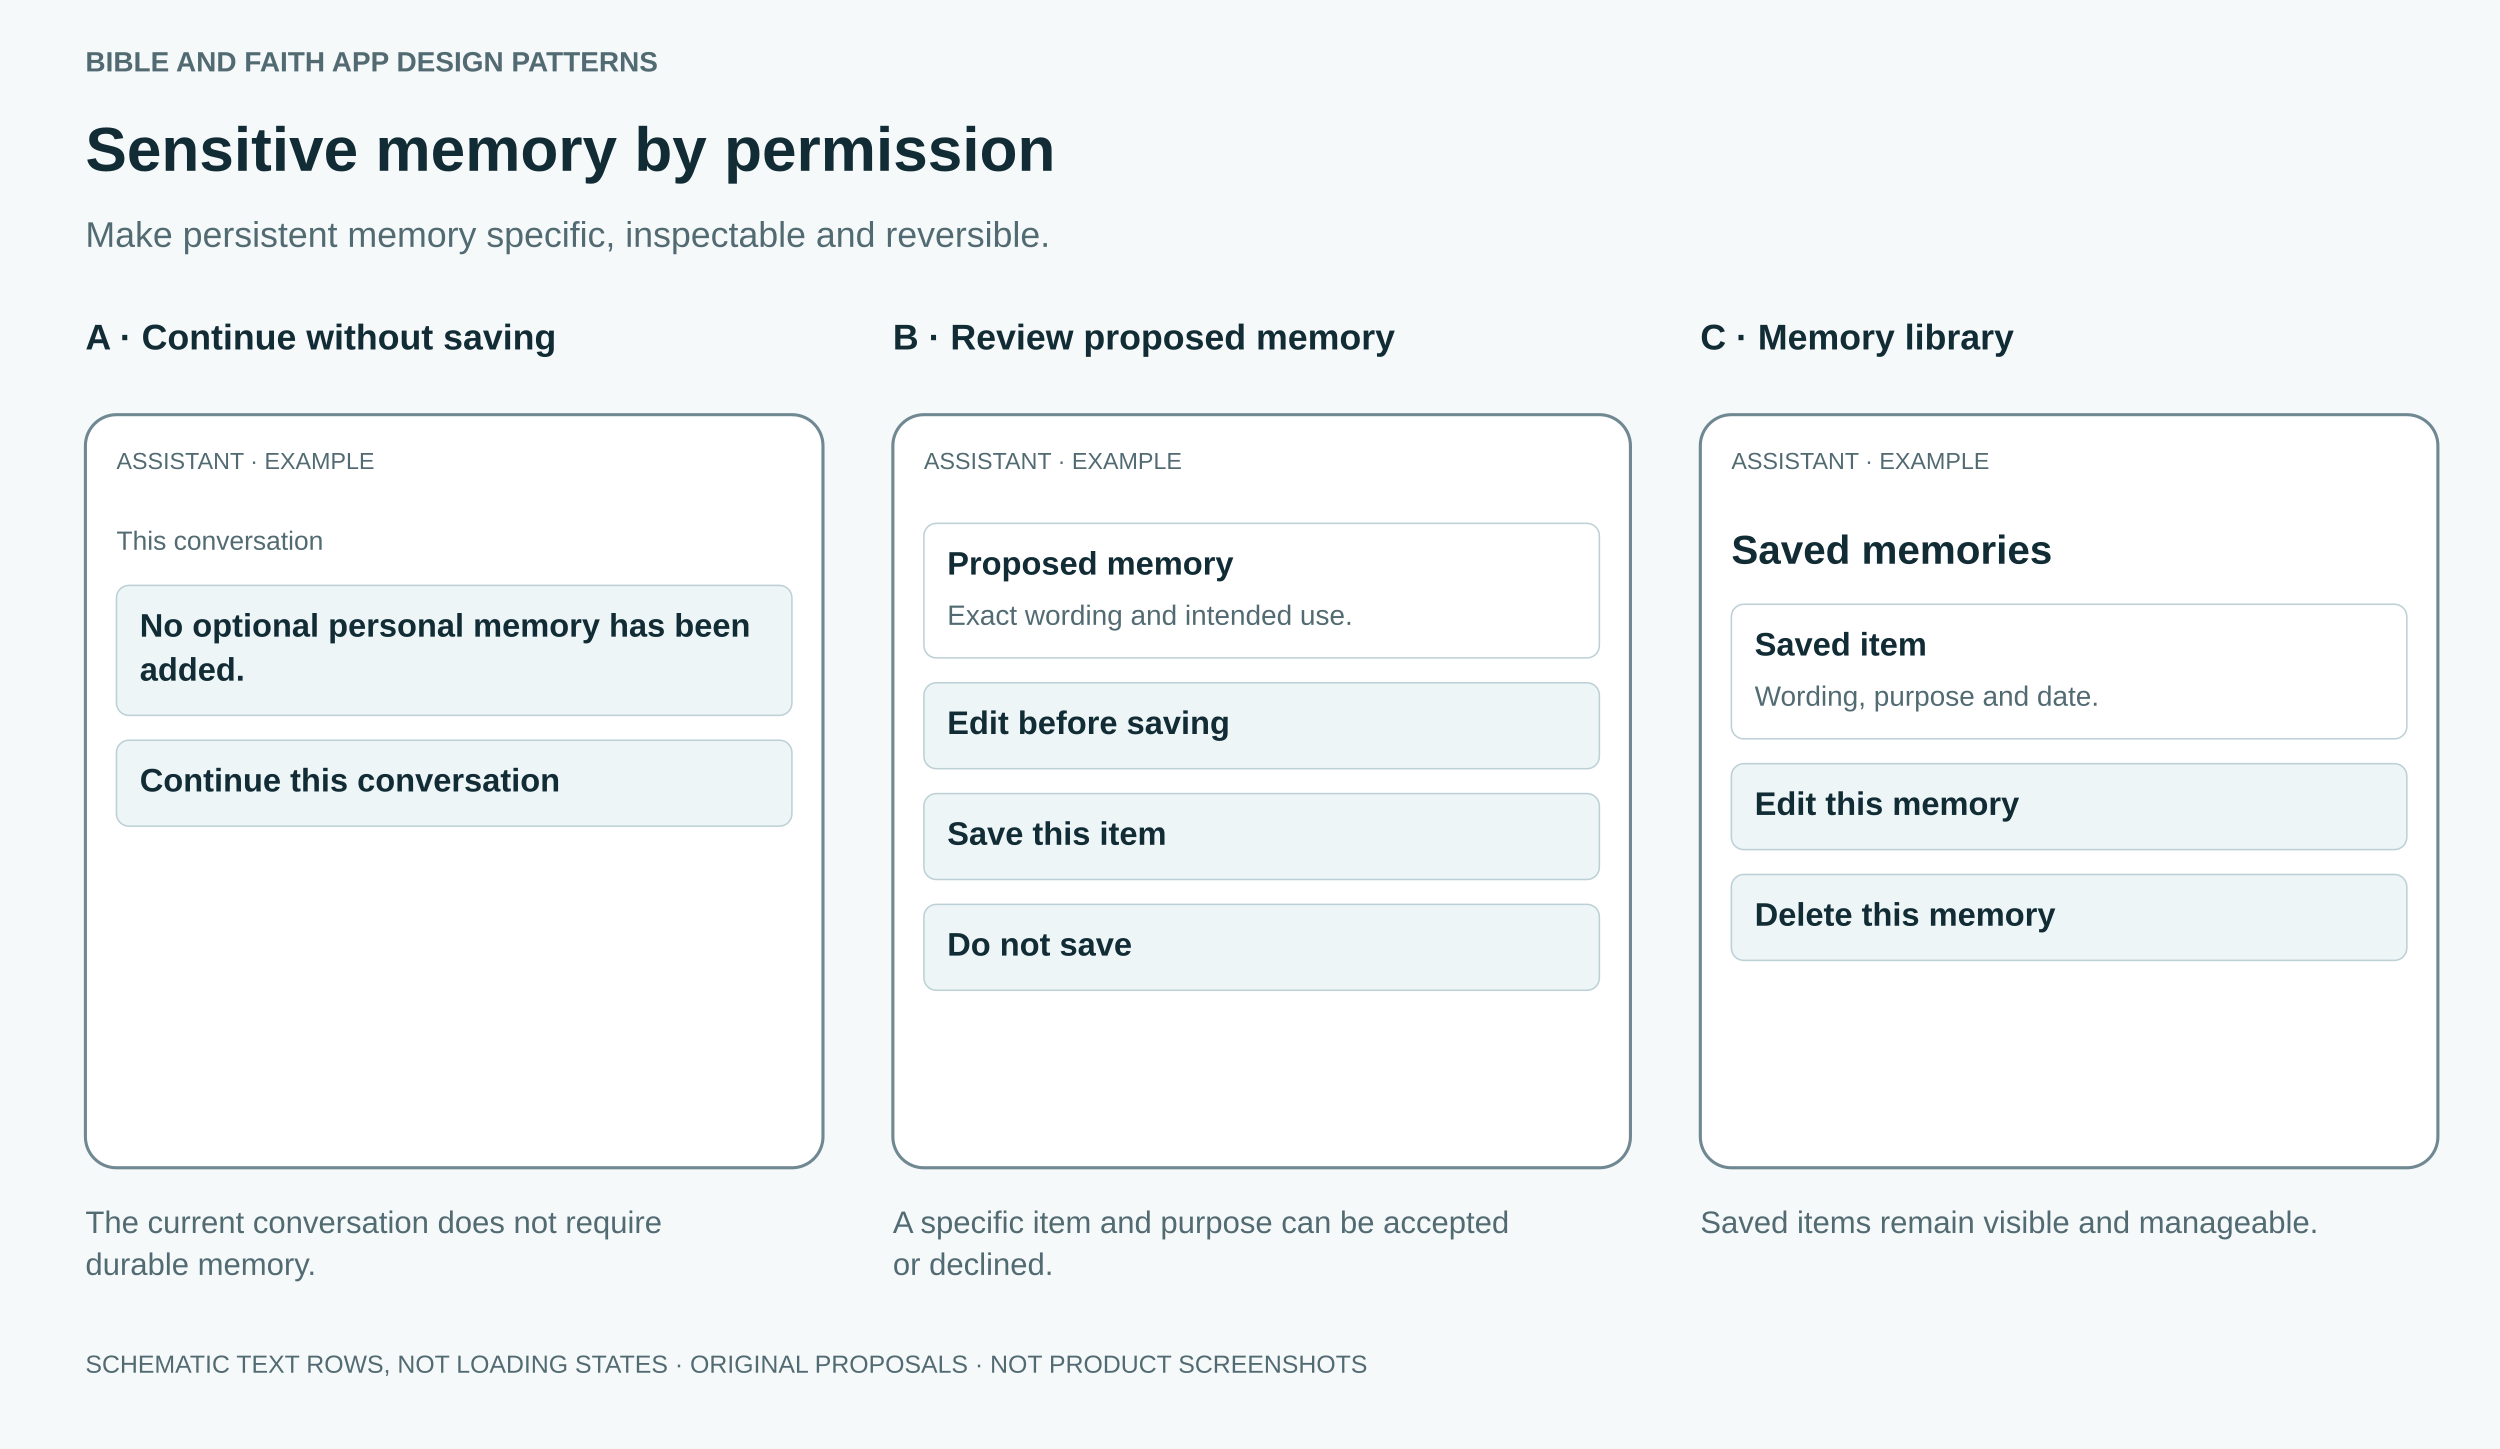
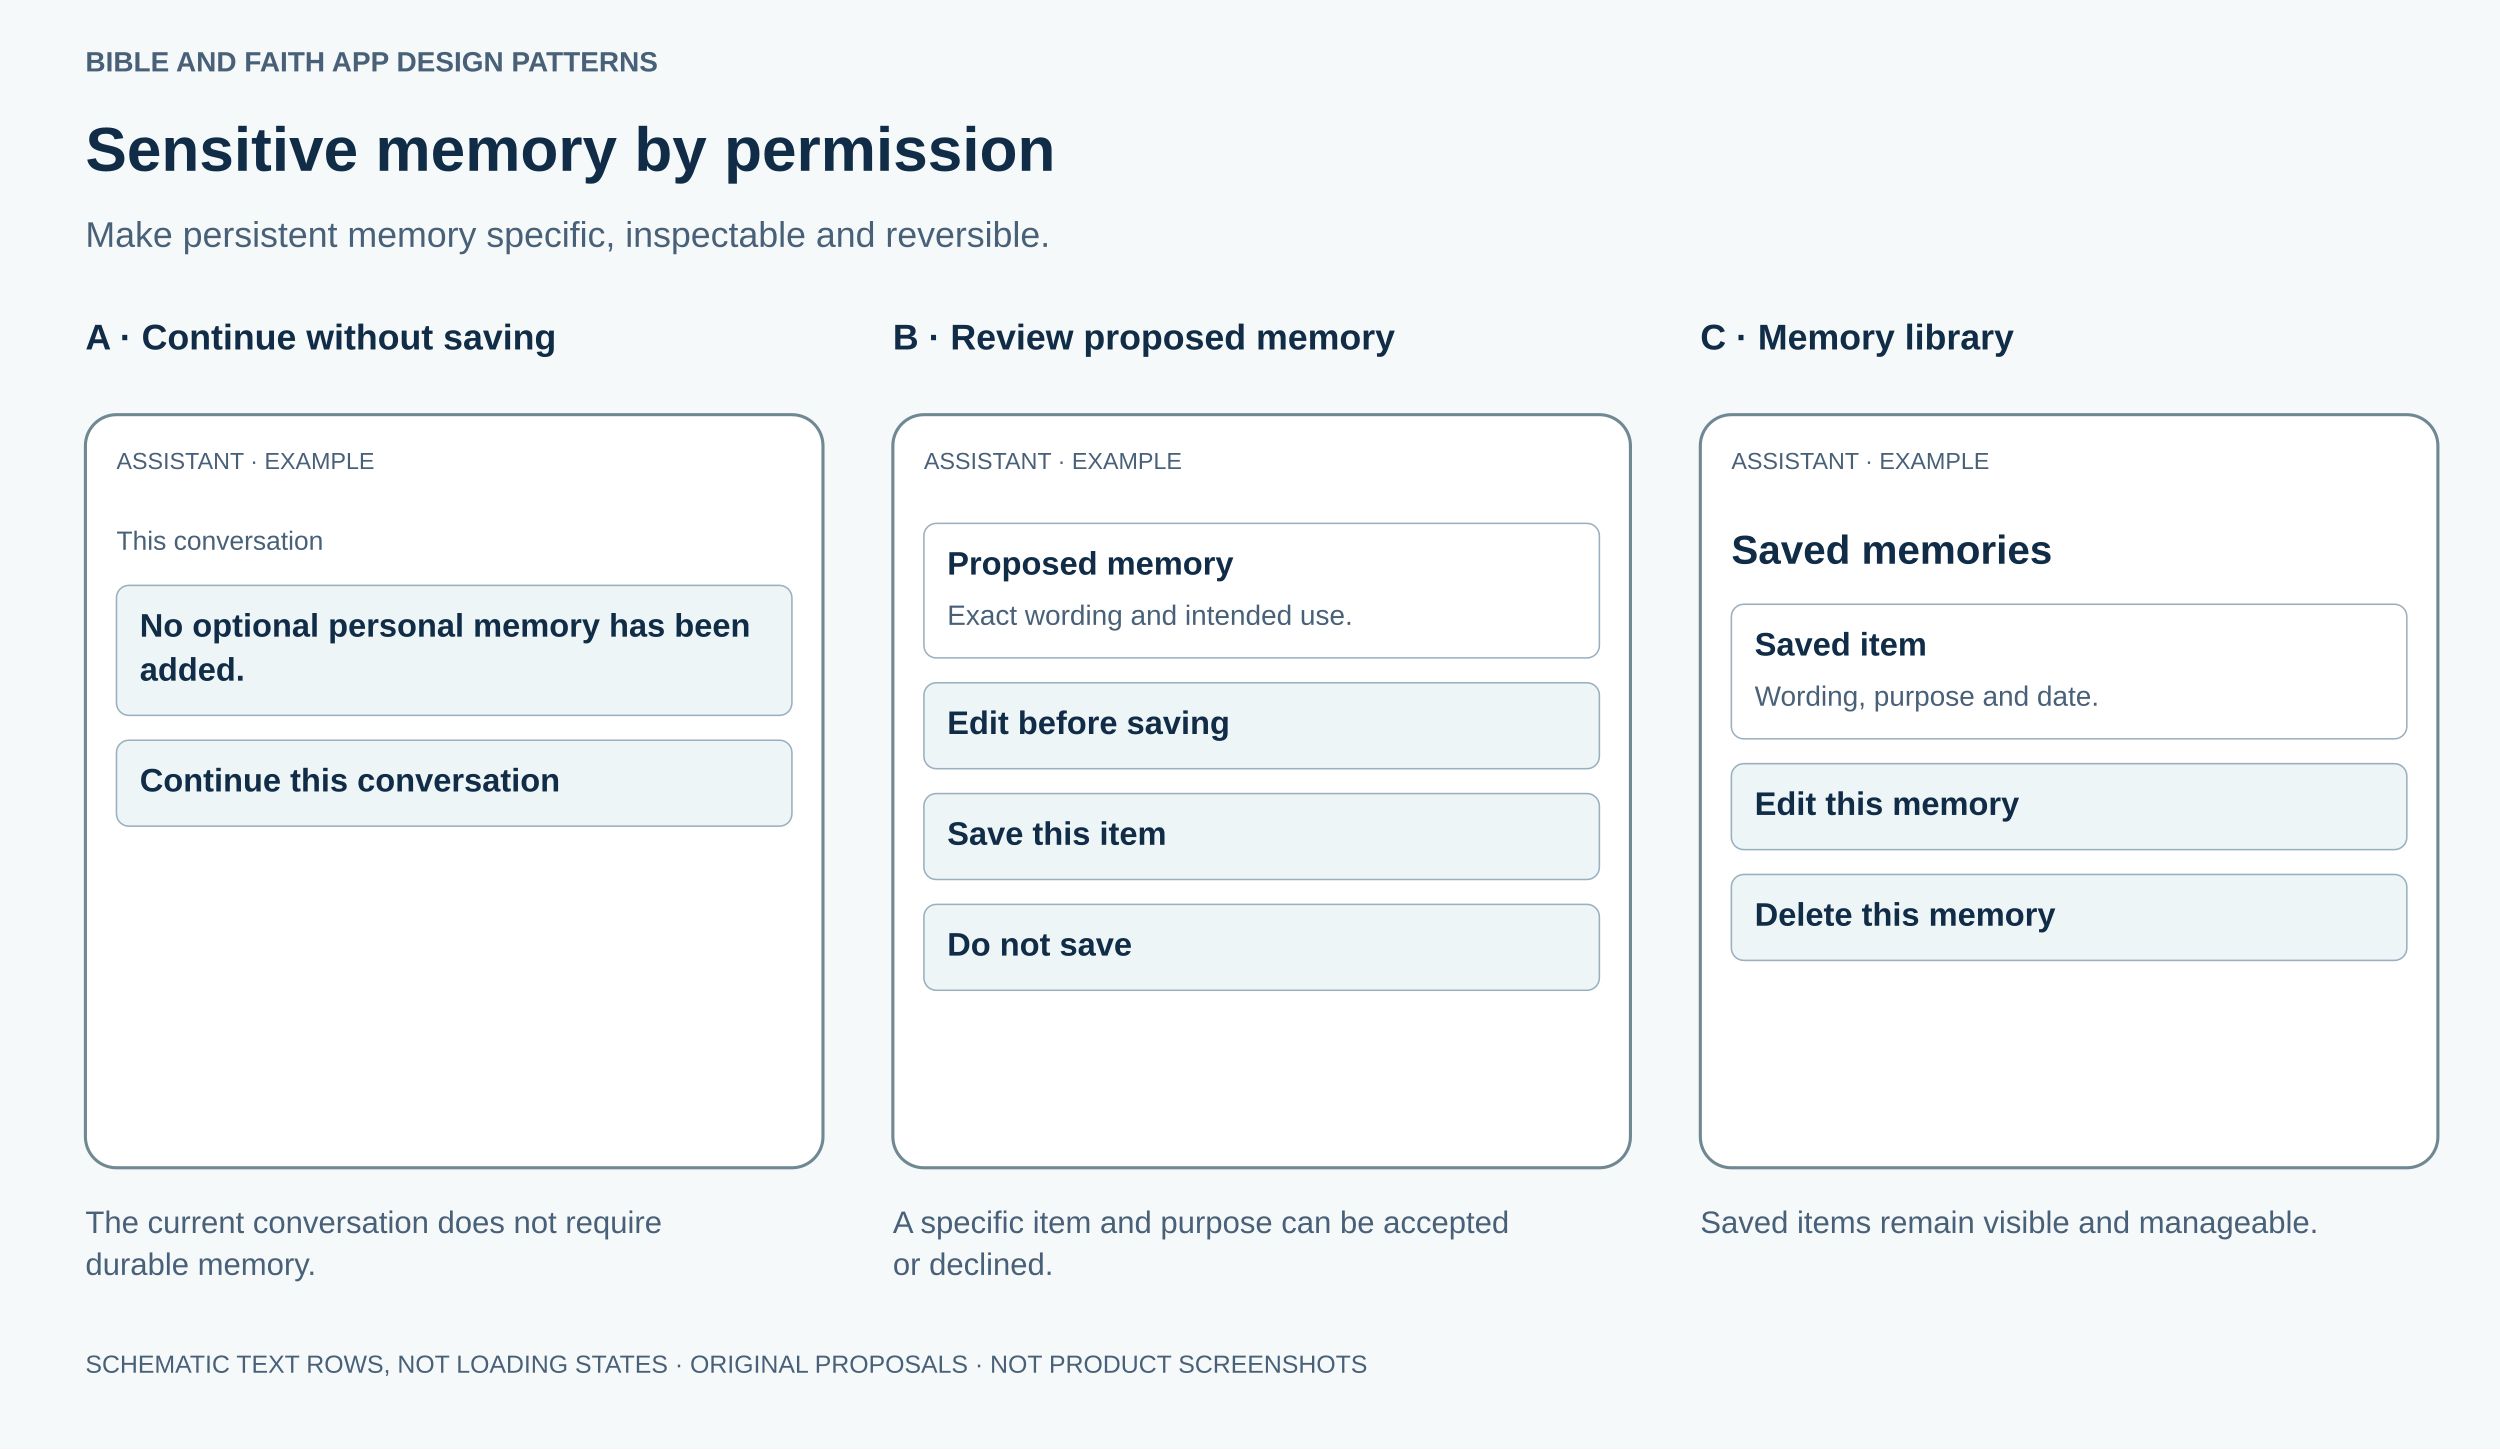
- <svg xmlns="http://www.w3.org/2000/svg" viewBox="0 0 1610 933" role="img" aria-labelledby="title desc">
+ <svg xmlns="http://www.w3.org/2000/svg" viewBox="0 0 1610 933" role="img" aria-labelledby="title desc" data-illustration-theme="light">
  <rect width="1610" height="933" fill="#f6f9fa" />
  <g font-family="Arial, sans-serif">
-     <text x="55" y="46" font-size="18" fill="#526b72" font-weight="700">BIBLE AND FAITH APP DESIGN PATTERNS</text>
-     <text x="55" y="110" font-size="40" fill="#122c35" font-weight="700">Sensitive memory by permission</text>
-     <text x="55" y="159.0" font-size="23" fill="#526b72">Make persistent memory specific, inspectable and reversible.</text>
-     <rect x="55" y="267.05" width="475" height="485.0" rx="20" fill="#fff" stroke="#708892" stroke-width="2" />
-     <text x="55" y="225.05" font-size="23" fill="#122c35" font-weight="700">A · Continue without saving</text>
-     <text x="75" y="302.05" font-size="15" fill="#526b72">ASSISTANT · EXAMPLE</text>
-     <text x="75" y="354.05" font-size="17" fill="#526b72">This conversation</text>
-     <rect x="75" y="377.0" width="435" height="83.7" rx="8" fill="#edf5f7" stroke="#bdd0d6" />
-     <text x="90" y="410.0" font-size="21" fill="#122c35" font-weight="700">No optional personal memory has been</text>
-     <text x="90" y="438.35" font-size="21" fill="#122c35" font-weight="700">added.</text>
-     <rect x="75" y="476.7" width="435" height="55.35" rx="8" fill="#edf5f7" stroke="#bdd0d6" />
-     <text x="90" y="509.7" font-size="21" fill="#122c35" font-weight="700">Continue this conversation</text>
-     <rect x="575" y="267.05" width="475" height="485.0" rx="20" fill="#fff" stroke="#708892" stroke-width="2" />
-     <text x="575" y="225.05" font-size="23" fill="#122c35" font-weight="700">B · Review proposed memory</text>
-     <text x="595" y="302.05" font-size="15" fill="#526b72">ASSISTANT · EXAMPLE</text>
-     <rect x="595" y="337.05" width="435" height="86.65" rx="8" fill="#fff" stroke="#bdd0d6" />
-     <text x="610" y="370.05" font-size="21" fill="#122c35" font-weight="700">Proposed memory</text>
-     <text x="610" y="402.4" font-size="18" fill="#526b72">Exact wording and intended use.</text>
-     <rect x="595" y="439.7" width="435" height="55.35" rx="8" fill="#edf5f7" stroke="#bdd0d6" />
-     <text x="610" y="472.7" font-size="21" fill="#122c35" font-weight="700">Edit before saving</text>
-     <rect x="595" y="511.05" width="435" height="55.35" rx="8" fill="#edf5f7" stroke="#bdd0d6" />
-     <text x="610" y="544.05" font-size="21" fill="#122c35" font-weight="700">Save this item</text>
-     <rect x="595" y="582.4" width="435" height="55.35" rx="8" fill="#edf5f7" stroke="#bdd0d6" />
-     <text x="610" y="615.4" font-size="21" fill="#122c35" font-weight="700">Do not save</text>
-     <rect x="1095" y="267.05" width="475" height="485.0" rx="20" fill="#fff" stroke="#708892" stroke-width="2" />
-     <text x="1095" y="225.05" font-size="23" fill="#122c35" font-weight="700">C · Memory library</text>
-     <text x="1115" y="302.05" font-size="15" fill="#526b72">ASSISTANT · EXAMPLE</text>
-     <text x="1115" y="363.05" font-size="26" fill="#122c35" font-weight="700">Saved memories</text>
-     <rect x="1115" y="389.15" width="435" height="86.65" rx="8" fill="#fff" stroke="#bdd0d6" />
-     <text x="1130" y="422.15" font-size="21" fill="#122c35" font-weight="700">Saved item</text>
-     <text x="1130" y="454.5" font-size="18" fill="#526b72">Wording, purpose and date.</text>
-     <rect x="1115" y="491.8" width="435" height="55.35" rx="8" fill="#edf5f7" stroke="#bdd0d6" />
-     <text x="1130" y="524.8" font-size="21" fill="#122c35" font-weight="700">Edit this memory</text>
-     <rect x="1115" y="563.15" width="435" height="55.35" rx="8" fill="#edf5f7" stroke="#bdd0d6" />
-     <text x="1130" y="596.15" font-size="21" fill="#122c35" font-weight="700">Delete this memory</text>
-     <text x="55" y="794.05" font-size="20" fill="#526b72">The current conversation does not require</text>
-     <text x="55" y="821.05" font-size="20" fill="#526b72">durable memory.</text>
-     <text x="575" y="794.05" font-size="20" fill="#526b72">A specific item and purpose can be accepted</text>
-     <text x="575" y="821.05" font-size="20" fill="#526b72">or declined.</text>
-     <text x="1095" y="794.05" font-size="20" fill="#526b72">Saved items remain visible and manageable.</text>
-     <text x="55" y="884.05" font-size="16" fill="#526b72">SCHEMATIC TEXT ROWS, NOT LOADING STATES · ORIGINAL PROPOSALS · NOT PRODUCT SCREENSHOTS</text>
+     <text x="55" y="46" font-size="18" fill="#486078" font-weight="700">BIBLE AND FAITH APP DESIGN PATTERNS</text>
+     <text x="55" y="110" font-size="40" fill="#102c47" font-weight="700">Sensitive memory by permission</text>
+     <text x="55" y="159.0" font-size="23" fill="#486078">Make persistent memory specific, inspectable and reversible.</text>
+     <rect x="55" y="267.05" width="475" height="485.0" rx="20" fill="#ffffff" stroke="#708892" stroke-width="2" />
+     <text x="55" y="225.05" font-size="23" fill="#102c47" font-weight="700">A · Continue without saving</text>
+     <text x="75" y="302.05" font-size="15" fill="#486078">ASSISTANT · EXAMPLE</text>
+     <text x="75" y="354.05" font-size="17" fill="#486078">This conversation</text>
+     <rect x="75" y="377.0" width="435" height="83.7" rx="8" fill="#edf5f7" stroke="#9aafbf" />
+     <text x="90" y="410.0" font-size="21" fill="#102c47" font-weight="700">No optional personal memory has been</text>
+     <text x="90" y="438.35" font-size="21" fill="#102c47" font-weight="700">added.</text>
+     <rect x="75" y="476.7" width="435" height="55.35" rx="8" fill="#edf5f7" stroke="#9aafbf" />
+     <text x="90" y="509.7" font-size="21" fill="#102c47" font-weight="700">Continue this conversation</text>
+     <rect x="575" y="267.05" width="475" height="485.0" rx="20" fill="#ffffff" stroke="#708892" stroke-width="2" />
+     <text x="575" y="225.05" font-size="23" fill="#102c47" font-weight="700">B · Review proposed memory</text>
+     <text x="595" y="302.05" font-size="15" fill="#486078">ASSISTANT · EXAMPLE</text>
+     <rect x="595" y="337.05" width="435" height="86.65" rx="8" fill="#ffffff" stroke="#9aafbf" />
+     <text x="610" y="370.05" font-size="21" fill="#102c47" font-weight="700">Proposed memory</text>
+     <text x="610" y="402.4" font-size="18" fill="#486078">Exact wording and intended use.</text>
+     <rect x="595" y="439.7" width="435" height="55.35" rx="8" fill="#edf5f7" stroke="#9aafbf" />
+     <text x="610" y="472.7" font-size="21" fill="#102c47" font-weight="700">Edit before saving</text>
+     <rect x="595" y="511.05" width="435" height="55.35" rx="8" fill="#edf5f7" stroke="#9aafbf" />
+     <text x="610" y="544.05" font-size="21" fill="#102c47" font-weight="700">Save this item</text>
+     <rect x="595" y="582.4" width="435" height="55.35" rx="8" fill="#edf5f7" stroke="#9aafbf" />
+     <text x="610" y="615.4" font-size="21" fill="#102c47" font-weight="700">Do not save</text>
+     <rect x="1095" y="267.05" width="475" height="485.0" rx="20" fill="#ffffff" stroke="#708892" stroke-width="2" />
+     <text x="1095" y="225.05" font-size="23" fill="#102c47" font-weight="700">C · Memory library</text>
+     <text x="1115" y="302.05" font-size="15" fill="#486078">ASSISTANT · EXAMPLE</text>
+     <text x="1115" y="363.05" font-size="26" fill="#102c47" font-weight="700">Saved memories</text>
+     <rect x="1115" y="389.15" width="435" height="86.65" rx="8" fill="#ffffff" stroke="#9aafbf" />
+     <text x="1130" y="422.15" font-size="21" fill="#102c47" font-weight="700">Saved item</text>
+     <text x="1130" y="454.5" font-size="18" fill="#486078">Wording, purpose and date.</text>
+     <rect x="1115" y="491.8" width="435" height="55.35" rx="8" fill="#edf5f7" stroke="#9aafbf" />
+     <text x="1130" y="524.8" font-size="21" fill="#102c47" font-weight="700">Edit this memory</text>
+     <rect x="1115" y="563.15" width="435" height="55.35" rx="8" fill="#edf5f7" stroke="#9aafbf" />
+     <text x="1130" y="596.15" font-size="21" fill="#102c47" font-weight="700">Delete this memory</text>
+     <text x="55" y="794.05" font-size="20" fill="#486078">The current conversation does not require</text>
+     <text x="55" y="821.05" font-size="20" fill="#486078">durable memory.</text>
+     <text x="575" y="794.05" font-size="20" fill="#486078">A specific item and purpose can be accepted</text>
+     <text x="575" y="821.05" font-size="20" fill="#486078">or declined.</text>
+     <text x="1095" y="794.05" font-size="20" fill="#486078">Saved items remain visible and manageable.</text>
+     <text x="55" y="884.05" font-size="16" fill="#486078">SCHEMATIC TEXT ROWS, NOT LOADING STATES · ORIGINAL PROPOSALS · NOT PRODUCT SCREENSHOTS</text>
  </g>
</svg>
